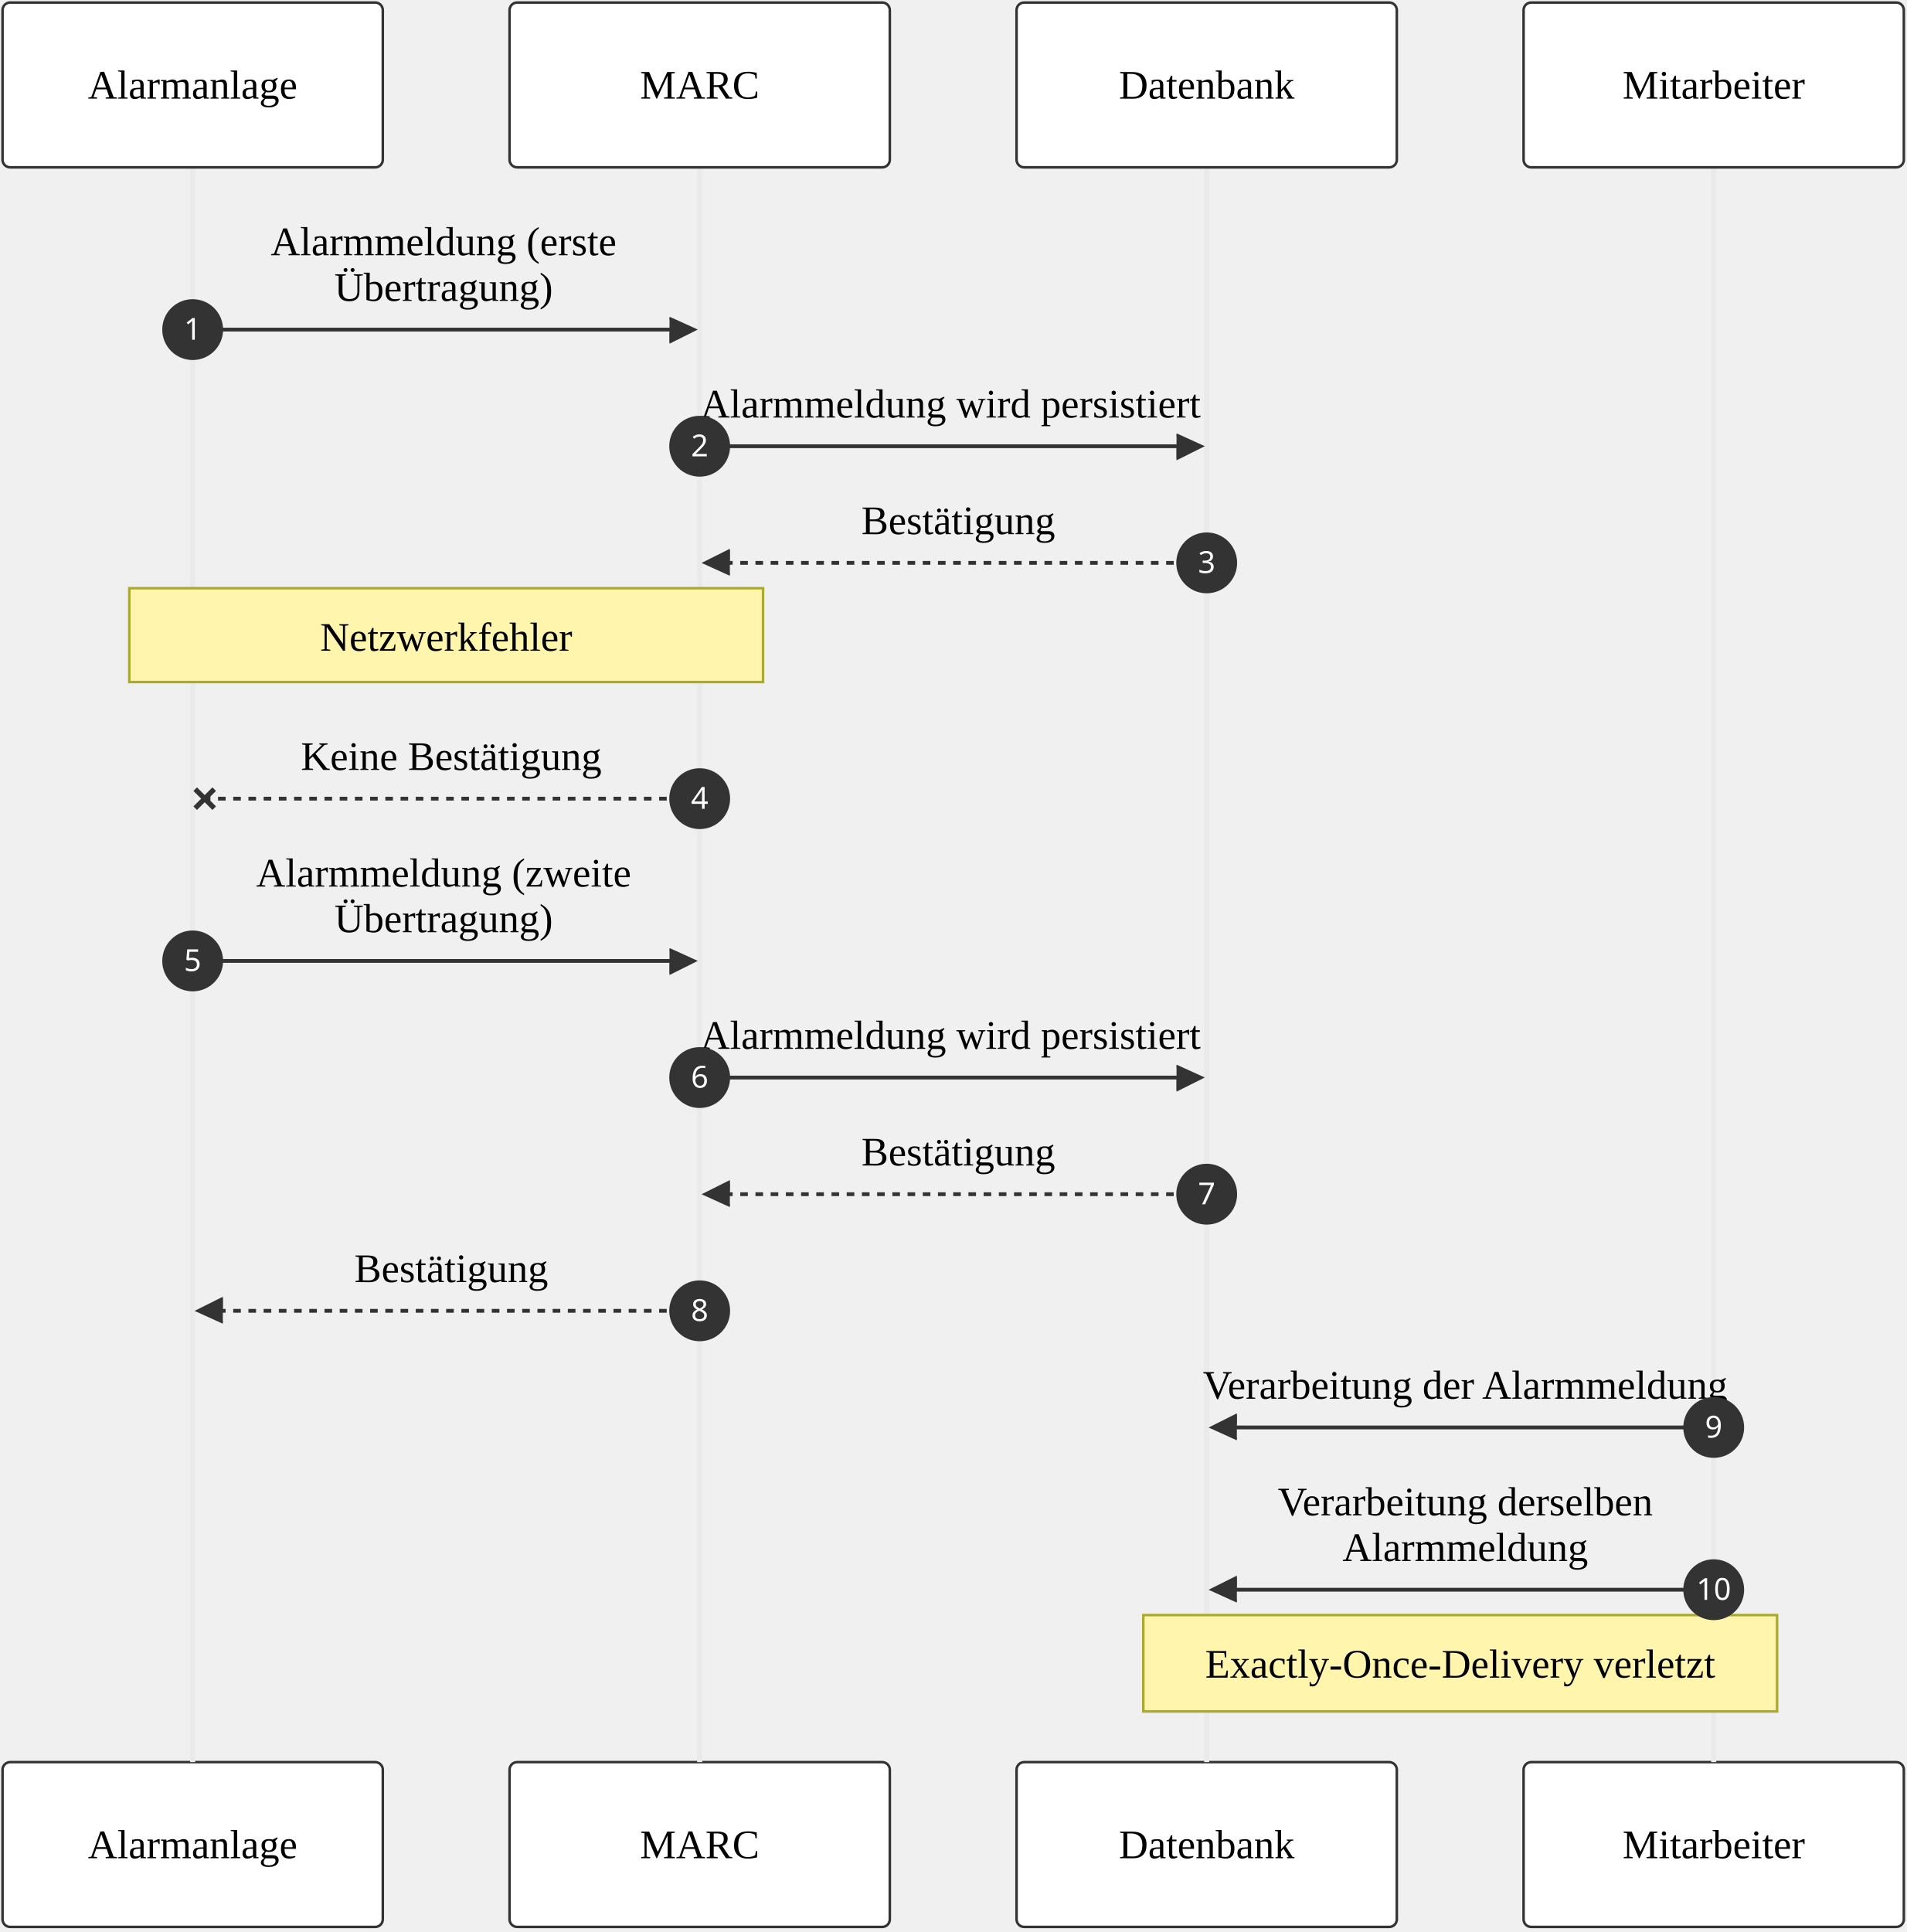
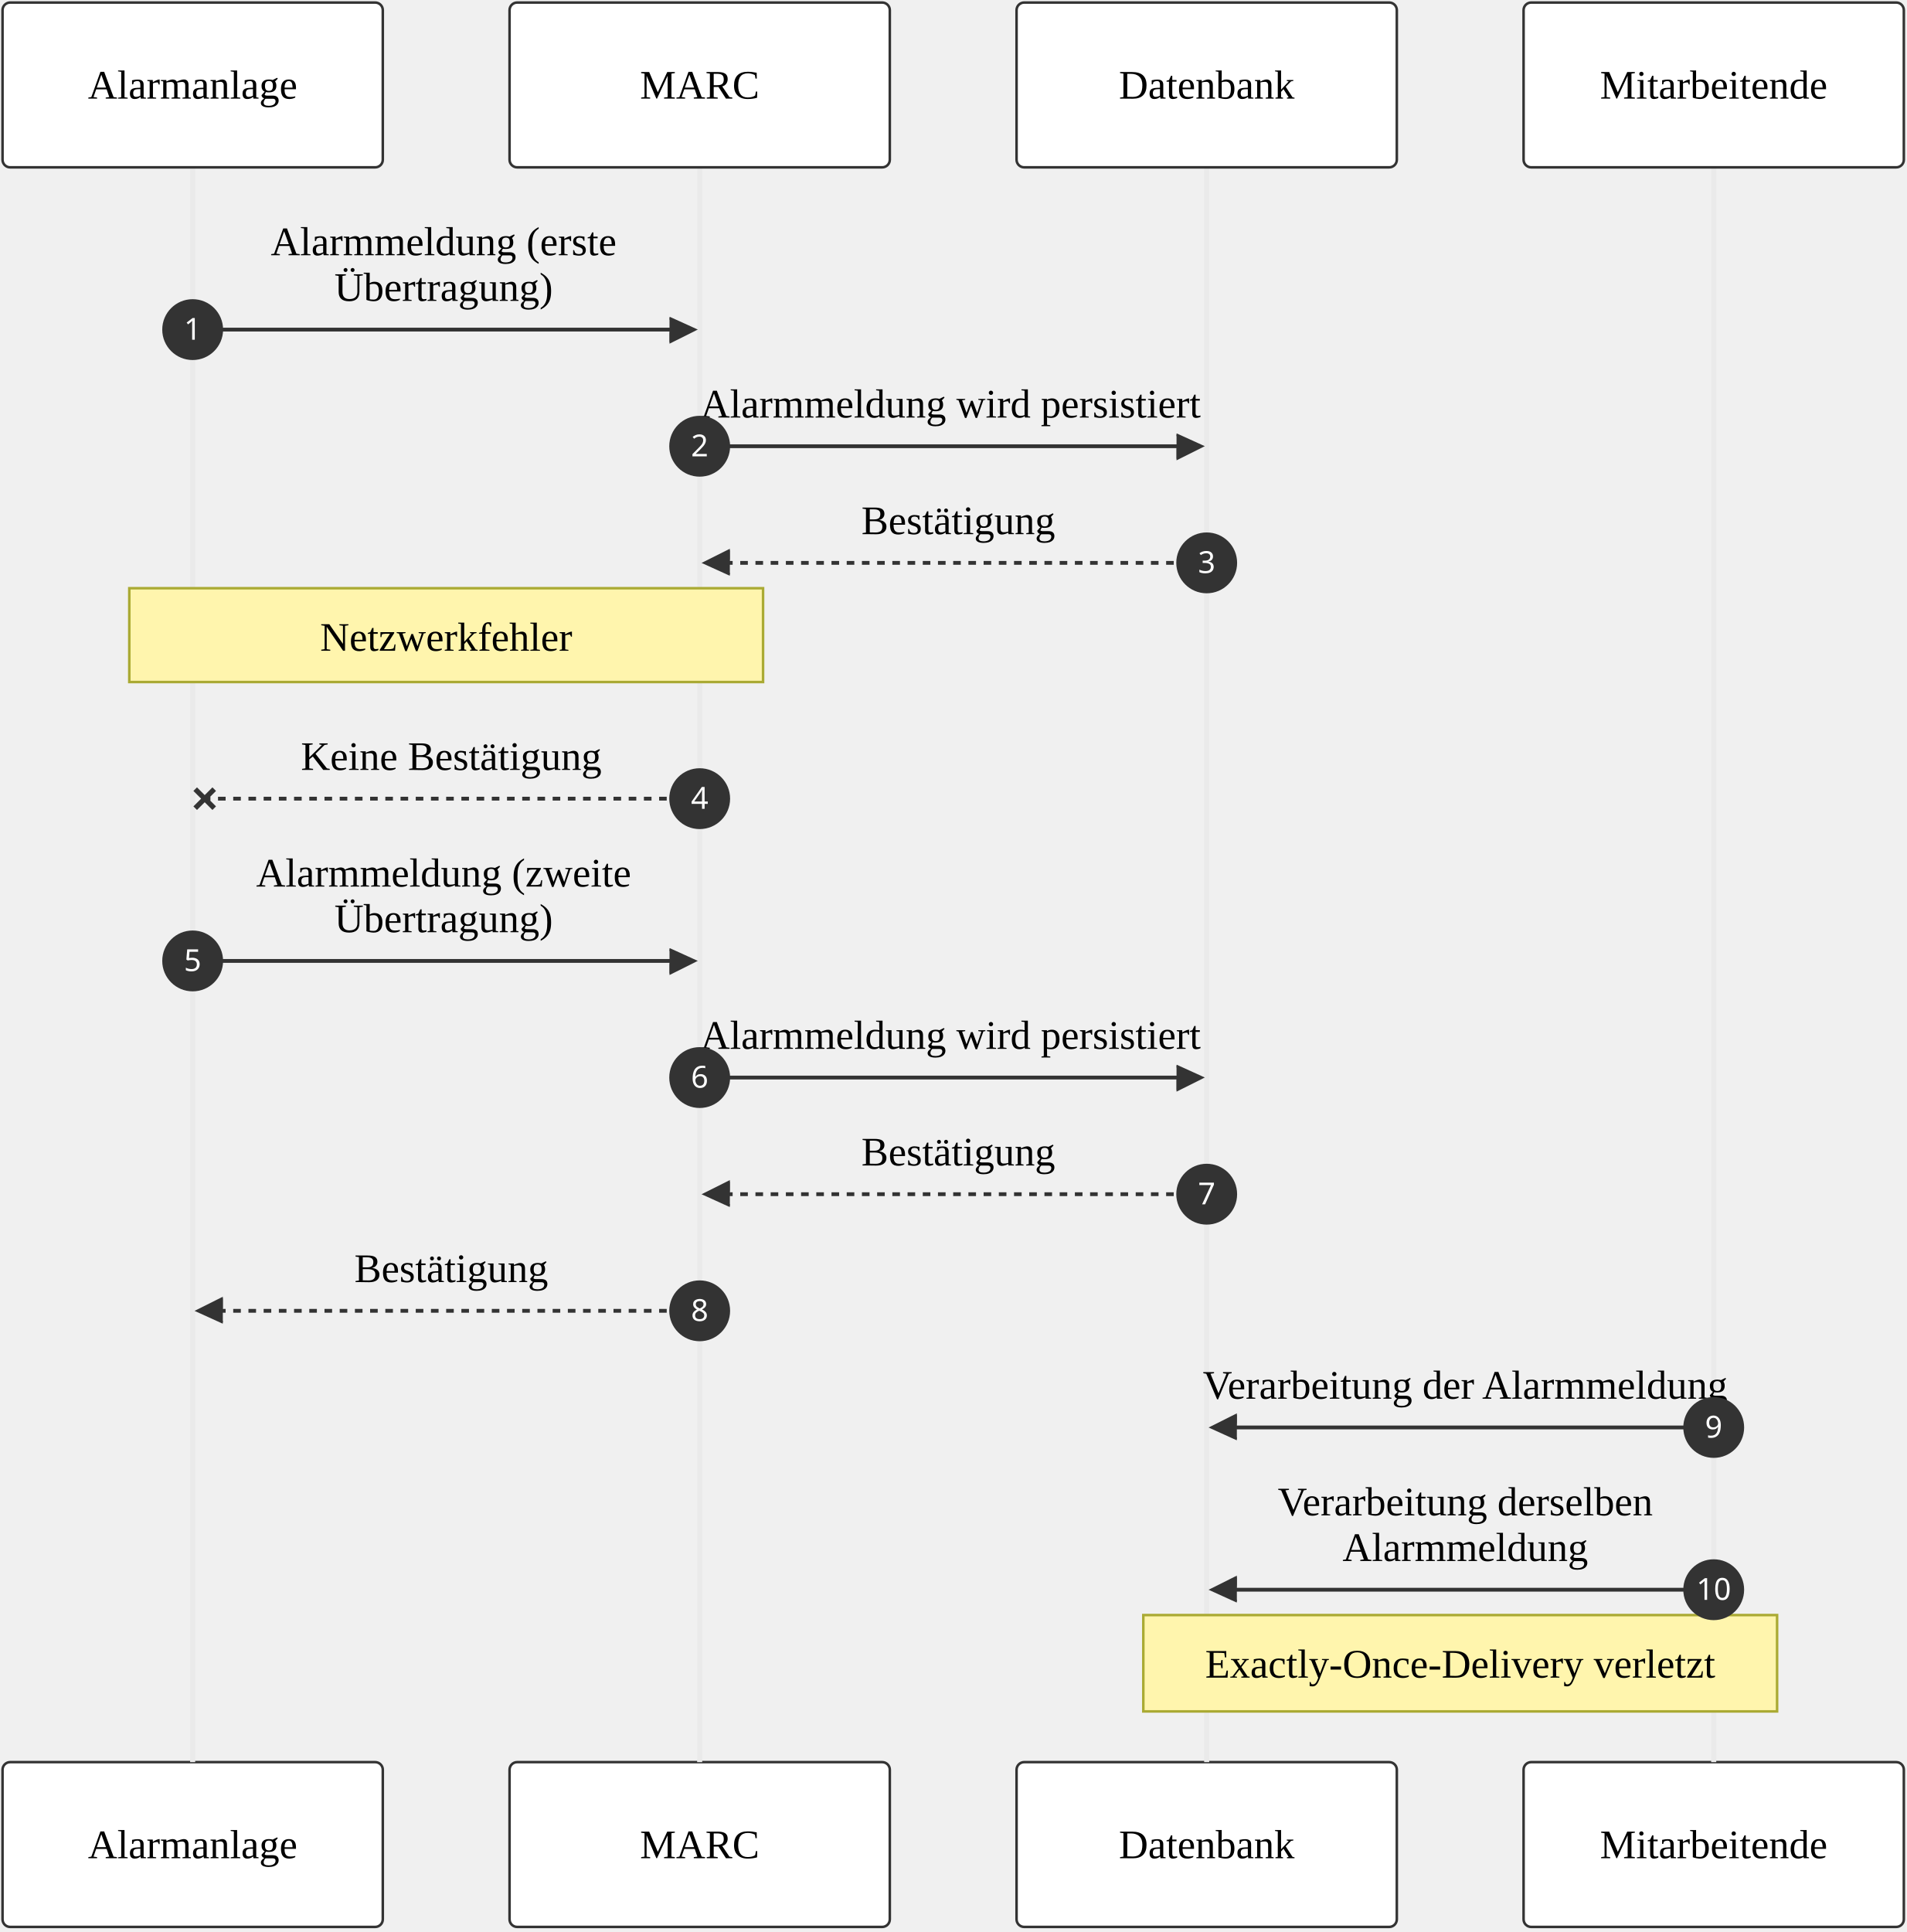
<svg xmlns="http://www.w3.org/2000/svg" id="my-svg" width="100%" style="max-width: 752px; background-color: white;" viewBox="-1 -1 752 762" role="graphics-document document" aria-roledescription="sequence">
  <g>
    <rect x="600" y="694" fill="#eaeaea" stroke="#666" width="150" height="65" name="MA" rx="3" ry="3" class="actor actor-bottom" />
    <text x="675" y="726.5" dominant-baseline="central" alignment-baseline="central" class="actor actor-box" style="text-anchor: middle; font-size: 16px; font-weight: 400;">
-       <tspan x="675" dy="0">Mitarbeiter</tspan>
+       <tspan x="675" dy="0">Mitarbeitende</tspan>
    </text>
  </g>
  <g>
    <rect x="400" y="694" fill="#eaeaea" stroke="#666" width="150" height="65" name="DB" rx="3" ry="3" class="actor actor-bottom" />
    <text x="475" y="726.5" dominant-baseline="central" alignment-baseline="central" class="actor actor-box" style="text-anchor: middle; font-size: 16px; font-weight: 400;">
      <tspan x="475" dy="0">Datenbank</tspan>
    </text>
  </g>
  <g>
    <rect x="200" y="694" fill="#eaeaea" stroke="#666" width="150" height="65" name="MARC" rx="3" ry="3" class="actor actor-bottom" />
    <text x="275" y="726.5" dominant-baseline="central" alignment-baseline="central" class="actor actor-box" style="text-anchor: middle; font-size: 16px; font-weight: 400;">
      <tspan x="275" dy="0">MARC</tspan>
    </text>
  </g>
  <g>
    <rect x="0" y="694" fill="#eaeaea" stroke="#666" width="150" height="65" name="AA" rx="3" ry="3" class="actor actor-bottom" />
    <text x="75" y="726.5" dominant-baseline="central" alignment-baseline="central" class="actor actor-box" style="text-anchor: middle; font-size: 16px; font-weight: 400;">
      <tspan x="75" dy="0">Alarmanlage</tspan>
    </text>
  </g>
  <g>
    <line id="actor3" x1="675" y1="65" x2="675" y2="694" class="actor-line 200" stroke-width="0.5px" stroke="#999" name="MA" data-et="life-line" data-id="MA" />
    <g id="root-3" data-et="participant" data-type="participant" data-id="MA">
      <rect x="600" y="0" fill="#eaeaea" stroke="#666" width="150" height="65" name="MA" rx="3" ry="3" class="actor actor-top" />
      <text x="675" y="32.5" dominant-baseline="central" alignment-baseline="central" class="actor actor-box" style="text-anchor: middle; font-size: 16px; font-weight: 400;">
-         <tspan x="675" dy="0">Mitarbeiter</tspan>
+         <tspan x="675" dy="0">Mitarbeitende</tspan>
      </text>
    </g>
  </g>
  <g>
    <line id="actor2" x1="475" y1="65" x2="475" y2="694" class="actor-line 200" stroke-width="0.5px" stroke="#999" name="DB" data-et="life-line" data-id="DB" />
    <g id="root-2" data-et="participant" data-type="participant" data-id="DB">
      <rect x="400" y="0" fill="#eaeaea" stroke="#666" width="150" height="65" name="DB" rx="3" ry="3" class="actor actor-top" />
      <text x="475" y="32.5" dominant-baseline="central" alignment-baseline="central" class="actor actor-box" style="text-anchor: middle; font-size: 16px; font-weight: 400;">
        <tspan x="475" dy="0">Datenbank</tspan>
      </text>
    </g>
  </g>
  <g>
    <line id="actor1" x1="275" y1="65" x2="275" y2="694" class="actor-line 200" stroke-width="0.5px" stroke="#999" name="MARC" data-et="life-line" data-id="MARC" />
    <g id="root-1" data-et="participant" data-type="participant" data-id="MARC">
      <rect x="200" y="0" fill="#eaeaea" stroke="#666" width="150" height="65" name="MARC" rx="3" ry="3" class="actor actor-top" />
      <text x="275" y="32.5" dominant-baseline="central" alignment-baseline="central" class="actor actor-box" style="text-anchor: middle; font-size: 16px; font-weight: 400;">
        <tspan x="275" dy="0">MARC</tspan>
      </text>
    </g>
  </g>
  <g>
    <line id="actor0" x1="75" y1="65" x2="75" y2="694" class="actor-line 200" stroke-width="0.5px" stroke="#999" name="AA" data-et="life-line" data-id="AA" />
    <g id="root-0" data-et="participant" data-type="participant" data-id="AA">
      <rect x="0" y="0" fill="#eaeaea" stroke="#666" width="150" height="65" name="AA" rx="3" ry="3" class="actor actor-top" />
      <text x="75" y="32.5" dominant-baseline="central" alignment-baseline="central" class="actor actor-box" style="text-anchor: middle; font-size: 16px; font-weight: 400;">
        <tspan x="75" dy="0">Alarmanlage</tspan>
      </text>
    </g>
  </g>
  <style>#my-svg{font-family:'Times New Roman',Times,serif;font-size:16px;fill:#333;}@keyframes edge-animation-frame{from{stroke-dashoffset:0;}}@keyframes dash{to{stroke-dashoffset:0;}}#my-svg .edge-animation-slow{stroke-dasharray:9,5!important;stroke-dashoffset:900;animation:dash 50s linear infinite;stroke-linecap:round;}#my-svg .edge-animation-fast{stroke-dasharray:9,5!important;stroke-dashoffset:900;animation:dash 20s linear infinite;stroke-linecap:round;}#my-svg .error-icon{fill:hsl(220.588, 100%, 98.333%);}#my-svg .error-text{fill:rgb(8.5, 5.75, 0);stroke:rgb(8.5, 5.75, 0);}#my-svg .edge-thickness-normal{stroke-width:1px;}#my-svg .edge-thickness-thick{stroke-width:3.5px;}#my-svg .edge-pattern-solid{stroke-dasharray:0;}#my-svg .edge-thickness-invisible{stroke-width:0;fill:none;}#my-svg .edge-pattern-dashed{stroke-dasharray:3;}#my-svg .edge-pattern-dotted{stroke-dasharray:2;}#my-svg .marker{fill:#0b0b0b;stroke:#0b0b0b;}#my-svg .marker.cross{stroke:#0b0b0b;}#my-svg svg{font-family:'Times New Roman',Times,serif;font-size:16px;}#my-svg p{margin:0;}#my-svg .actor{stroke:#333333;fill:#ffffff;stroke-width:1;}#my-svg rect.actor.outer-path[data-look="neo"]{filter:drop-shadow( 1px 2px 2px rgba(185,185,185,1));}#my-svg rect.note[data-look="neo"]{stroke:#aaaa33;fill:#fff5ad;filter:drop-shadow( 1px 2px 2px rgba(185,185,185,1));}#my-svg text.actor&gt;tspan{fill:#000000;stroke:none;}#my-svg .actor-line{stroke:#EAEAEA;}#my-svg .innerArc{stroke-width:1.5;stroke-dasharray:none;}#my-svg .messageLine0{stroke-width:1.5;stroke-dasharray:none;stroke:#333333;}#my-svg .messageLine1{stroke-width:1.5;stroke-dasharray:2,2;stroke:#333333;}#my-svg [id$="-arrowhead"] path{fill:#333333;stroke:#333333;}#my-svg .sequenceNumber{fill:#ffffff;}#my-svg [id$="-sequencenumber"]{fill:#333333;}#my-svg [id$="-crosshead"] path{fill:#333333;stroke:#333333;}#my-svg .messageText{fill:#000000;stroke:none;}#my-svg .labelBox{stroke:#333333;fill:#ffffff;filter:none;}#my-svg .labelText,#my-svg .labelText&gt;tspan{fill:#000000;stroke:none;}#my-svg .loopText,#my-svg .loopText&gt;tspan{fill:#000000;stroke:none;}#my-svg .sectionTitle,#my-svg .sectionTitle&gt;tspan{fill:#000000;stroke:none;}#my-svg .loopLine{stroke-width:2px;stroke-dasharray:2,2;stroke:#333333;fill:#333333;}#my-svg .note{stroke:#aaaa33;fill:#fff5ad;}#my-svg .noteText,#my-svg .noteText&gt;tspan{fill:#000000;stroke:none;font-weight:normal;}#my-svg .activation0{fill:#f4f4f4;stroke:#666666;}#my-svg .activation1{fill:#f4f4f4;stroke:#666666;}#my-svg .activation2{fill:#f4f4f4;stroke:#666666;}#my-svg .actorPopupMenu{position:absolute;}#my-svg .actorPopupMenuPanel{position:absolute;fill:#ffffff;box-shadow:0px 8px 16px 0px rgba(0,0,0,0.2);filter:drop-shadow(3px 5px 2px rgb(0 0 0 / 0.4));}#my-svg .actor-man circle,#my-svg line{fill:#ffffff;stroke-width:2px;}#my-svg g rect.rect{filter:drop-shadow( 1px 2px 2px rgba(185,185,185,1));stroke:hsl(40.588, 60%, 83.333%);}#my-svg .node .neo-node{stroke:hsl(40.588, 60%, 83.333%);}#my-svg [data-look="neo"].node rect,#my-svg [data-look="neo"].cluster rect,#my-svg [data-look="neo"].node polygon{stroke:url(#my-svg-gradient);filter:drop-shadow( 1px 2px 2px rgba(185,185,185,1));}#my-svg [data-look="neo"].swimlane.cluster rect{filter:none;}#my-svg [data-look="neo"].node path{stroke:url(#my-svg-gradient);stroke-width:1px;}#my-svg [data-look="neo"].node .outer-path{filter:drop-shadow( 1px 2px 2px rgba(185,185,185,1));}#my-svg [data-look="neo"].node .neo-line path{stroke:hsl(40.588, 60%, 83.333%);filter:none;}#my-svg [data-look="neo"].node circle{stroke:url(#my-svg-gradient);filter:drop-shadow( 1px 2px 2px rgba(185,185,185,1));}#my-svg [data-look="neo"].node circle .state-start{fill:#000000;}#my-svg [data-look="neo"].icon-shape .icon{fill:url(#my-svg-gradient);filter:drop-shadow( 1px 2px 2px rgba(185,185,185,1));}#my-svg [data-look="neo"].icon-shape .icon-neo path{stroke:url(#my-svg-gradient);filter:drop-shadow( 1px 2px 2px rgba(185,185,185,1));}#my-svg :root{--mermaid-font-family:"trebuchet ms",verdana,arial,sans-serif;}</style>
  <g />
  <defs>
    <symbol id="my-svg-computer" width="24" height="24">
      <path transform="scale(.5)" d="M2 2v13h20v-13h-20zm18 11h-16v-9h16v9zm-10.228 6l.466-1h3.524l.467 1h-4.457zm14.228 3h-24l2-6h2.104l-1.33 4h18.45l-1.297-4h2.073l2 6zm-5-10h-14v-7h14v7z" />
    </symbol>
  </defs>
  <defs>
    <symbol id="my-svg-database" fill-rule="evenodd" clip-rule="evenodd">
      <path transform="scale(.5)" d="M12.258.001l.256.004.255.005.253.008.251.01.249.012.247.015.246.016.242.019.241.02.239.023.236.024.233.027.231.028.229.031.225.032.223.034.22.036.217.038.214.04.211.041.208.043.205.045.201.046.198.048.194.05.191.051.187.053.183.054.18.056.175.057.172.059.168.06.163.061.16.063.155.064.15.066.074.033.073.033.071.034.07.034.069.035.068.035.067.035.066.035.064.036.064.036.062.036.06.036.06.037.058.037.058.037.055.038.055.038.053.038.052.038.051.039.05.039.048.039.047.039.045.04.044.04.043.04.041.04.04.041.039.041.037.041.036.041.034.041.033.042.032.042.03.042.029.042.027.042.026.043.024.043.023.043.021.043.02.043.018.044.017.043.015.044.013.044.012.044.011.045.009.044.007.045.006.045.004.045.002.045.001.045v17l-.001.045-.002.045-.004.045-.006.045-.007.045-.009.044-.011.045-.012.044-.013.044-.015.044-.017.043-.018.044-.02.043-.021.043-.023.043-.024.043-.026.043-.027.042-.029.042-.03.042-.032.042-.033.042-.034.041-.036.041-.037.041-.039.041-.04.041-.041.04-.043.04-.044.04-.045.04-.047.039-.048.039-.05.039-.051.039-.052.038-.053.038-.055.038-.055.038-.058.037-.058.037-.06.037-.06.036-.062.036-.064.036-.064.036-.066.035-.067.035-.068.035-.069.035-.07.034-.071.034-.073.033-.074.033-.15.066-.155.064-.16.063-.163.061-.168.06-.172.059-.175.057-.18.056-.183.054-.187.053-.191.051-.194.05-.198.048-.201.046-.205.045-.208.043-.211.041-.214.04-.217.038-.22.036-.223.034-.225.032-.229.031-.231.028-.233.027-.236.024-.239.023-.241.02-.242.019-.246.016-.247.015-.249.012-.251.01-.253.008-.255.005-.256.004-.258.001-.258-.001-.256-.004-.255-.005-.253-.008-.251-.01-.249-.012-.247-.015-.245-.016-.243-.019-.241-.02-.238-.023-.236-.024-.234-.027-.231-.028-.228-.031-.226-.032-.223-.034-.22-.036-.217-.038-.214-.04-.211-.041-.208-.043-.204-.045-.201-.046-.198-.048-.195-.05-.19-.051-.187-.053-.184-.054-.179-.056-.176-.057-.172-.059-.167-.06-.164-.061-.159-.063-.155-.064-.151-.066-.074-.033-.072-.033-.072-.034-.07-.034-.069-.035-.068-.035-.067-.035-.066-.035-.064-.036-.063-.036-.062-.036-.061-.036-.06-.037-.058-.037-.057-.037-.056-.038-.055-.038-.053-.038-.052-.038-.051-.039-.049-.039-.049-.039-.046-.039-.046-.04-.044-.04-.043-.04-.041-.04-.04-.041-.039-.041-.037-.041-.036-.041-.034-.041-.033-.042-.032-.042-.03-.042-.029-.042-.027-.042-.026-.043-.024-.043-.023-.043-.021-.043-.02-.043-.018-.044-.017-.043-.015-.044-.013-.044-.012-.044-.011-.045-.009-.044-.007-.045-.006-.045-.004-.045-.002-.045-.001-.045v-17l.001-.045.002-.045.004-.045.006-.045.007-.045.009-.044.011-.045.012-.044.013-.044.015-.044.017-.043.018-.044.02-.043.021-.043.023-.043.024-.043.026-.043.027-.042.029-.042.03-.042.032-.042.033-.042.034-.041.036-.041.037-.041.039-.041.04-.041.041-.04.043-.04.044-.04.046-.04.046-.039.049-.039.049-.039.051-.039.052-.038.053-.038.055-.038.056-.038.057-.037.058-.037.06-.037.061-.036.062-.036.063-.036.064-.036.066-.035.067-.035.068-.035.069-.035.07-.034.072-.034.072-.033.074-.033.151-.066.155-.064.159-.063.164-.061.167-.06.172-.059.176-.057.179-.056.184-.054.187-.053.19-.051.195-.05.198-.048.201-.046.204-.045.208-.043.211-.041.214-.04.217-.038.22-.036.223-.034.226-.032.228-.031.231-.028.234-.027.236-.024.238-.023.241-.02.243-.019.245-.016.247-.015.249-.012.251-.01.253-.008.255-.005.256-.004.258-.001.258.001zm-9.258 20.499v.01l.001.021.003.021.004.022.005.021.006.022.007.022.009.023.01.022.011.023.012.023.013.023.015.023.016.024.017.023.018.024.019.024.021.024.022.025.023.024.024.025.052.049.056.05.061.051.066.051.07.051.075.051.079.052.084.052.088.052.092.052.097.052.102.051.105.052.11.052.114.051.119.051.123.051.127.05.131.05.135.05.139.048.144.049.147.047.152.047.155.047.16.045.163.045.167.043.171.043.176.041.178.041.183.039.187.039.19.037.194.035.197.035.202.033.204.031.209.03.212.029.216.027.219.025.222.024.226.021.23.02.233.018.236.016.24.015.243.012.246.01.249.008.253.005.256.004.259.001.26-.001.257-.004.254-.005.25-.008.247-.011.244-.012.241-.014.237-.016.233-.018.231-.021.226-.021.224-.024.22-.026.216-.027.212-.028.21-.031.205-.031.202-.034.198-.034.194-.036.191-.037.187-.039.183-.04.179-.04.175-.042.172-.043.168-.044.163-.045.16-.046.155-.046.152-.047.148-.048.143-.049.139-.049.136-.05.131-.05.126-.05.123-.051.118-.052.114-.051.11-.052.106-.052.101-.052.096-.052.092-.052.088-.053.083-.051.079-.052.074-.052.07-.051.065-.051.06-.051.056-.05.051-.05.023-.024.023-.025.021-.024.02-.024.019-.024.018-.024.017-.024.015-.023.014-.024.013-.023.012-.023.01-.023.01-.022.008-.022.006-.022.006-.022.004-.022.004-.021.001-.021.001-.021v-4.127l-.077.055-.08.053-.083.054-.085.053-.087.052-.09.052-.093.051-.095.05-.097.05-.1.049-.102.049-.105.048-.106.047-.109.047-.111.046-.114.045-.115.045-.118.044-.12.043-.122.042-.124.042-.126.041-.128.04-.13.04-.132.038-.134.038-.135.037-.138.037-.139.035-.142.035-.143.034-.144.033-.147.032-.148.031-.15.03-.151.03-.153.029-.154.027-.156.027-.158.026-.159.025-.161.024-.162.023-.163.022-.165.021-.166.02-.167.019-.169.018-.169.017-.171.016-.173.015-.173.014-.175.013-.175.012-.177.011-.178.01-.179.008-.179.008-.181.006-.182.005-.182.004-.184.003-.184.002h-.37l-.184-.002-.184-.003-.182-.004-.182-.005-.181-.006-.179-.008-.179-.008-.178-.01-.176-.011-.176-.012-.175-.013-.173-.014-.172-.015-.171-.016-.17-.017-.169-.018-.167-.019-.166-.02-.165-.021-.163-.022-.162-.023-.161-.024-.159-.025-.157-.026-.156-.027-.155-.027-.153-.029-.151-.03-.15-.03-.148-.031-.146-.032-.145-.033-.143-.034-.141-.035-.14-.035-.137-.037-.136-.037-.134-.038-.132-.038-.13-.04-.128-.04-.126-.041-.124-.042-.122-.042-.12-.044-.117-.043-.116-.045-.113-.045-.112-.046-.109-.047-.106-.047-.105-.048-.102-.049-.1-.049-.097-.05-.095-.05-.093-.052-.09-.051-.087-.052-.085-.053-.083-.054-.08-.054-.077-.054v4.127zm0-5.654v.011l.001.021.003.021.004.021.005.022.006.022.007.022.009.022.01.022.011.023.012.023.013.023.015.024.016.023.017.024.018.024.019.024.021.024.022.024.023.025.024.024.052.05.056.05.061.05.066.051.07.051.075.052.079.051.084.052.088.052.092.052.097.052.102.052.105.052.11.051.114.051.119.052.123.05.127.051.131.05.135.049.139.049.144.048.147.048.152.047.155.046.16.045.163.045.167.044.171.042.176.042.178.04.183.04.187.038.19.037.194.036.197.034.202.033.204.032.209.03.212.028.216.027.219.025.222.024.226.022.23.02.233.018.236.016.24.014.243.012.246.01.249.008.253.006.256.003.259.001.26-.001.257-.003.254-.006.25-.008.247-.01.244-.012.241-.015.237-.016.233-.018.231-.02.226-.022.224-.024.22-.025.216-.027.212-.029.21-.03.205-.032.202-.033.198-.035.194-.036.191-.037.187-.039.183-.039.179-.041.175-.042.172-.043.168-.044.163-.045.16-.045.155-.047.152-.047.148-.048.143-.048.139-.05.136-.049.131-.05.126-.051.123-.051.118-.051.114-.052.11-.052.106-.052.101-.052.096-.052.092-.052.088-.052.083-.052.079-.052.074-.051.07-.052.065-.051.06-.05.056-.051.051-.049.023-.025.023-.024.021-.025.02-.024.019-.024.018-.024.017-.024.015-.023.014-.023.013-.024.012-.022.01-.023.01-.023.008-.022.006-.022.006-.022.004-.021.004-.022.001-.021.001-.021v-4.139l-.077.054-.08.054-.083.054-.085.052-.087.053-.09.051-.093.051-.095.051-.097.05-.1.049-.102.049-.105.048-.106.047-.109.047-.111.046-.114.045-.115.044-.118.044-.12.044-.122.042-.124.042-.126.041-.128.04-.13.039-.132.039-.134.038-.135.037-.138.036-.139.036-.142.035-.143.033-.144.033-.147.033-.148.031-.15.03-.151.03-.153.028-.154.028-.156.027-.158.026-.159.025-.161.024-.162.023-.163.022-.165.021-.166.02-.167.019-.169.018-.169.017-.171.016-.173.015-.173.014-.175.013-.175.012-.177.011-.178.009-.179.009-.179.007-.181.007-.182.005-.182.004-.184.003-.184.002h-.37l-.184-.002-.184-.003-.182-.004-.182-.005-.181-.007-.179-.007-.179-.009-.178-.009-.176-.011-.176-.012-.175-.013-.173-.014-.172-.015-.171-.016-.17-.017-.169-.018-.167-.019-.166-.02-.165-.021-.163-.022-.162-.023-.161-.024-.159-.025-.157-.026-.156-.027-.155-.028-.153-.028-.151-.03-.15-.03-.148-.031-.146-.033-.145-.033-.143-.033-.141-.035-.14-.036-.137-.036-.136-.037-.134-.038-.132-.039-.13-.039-.128-.04-.126-.041-.124-.042-.122-.043-.12-.043-.117-.044-.116-.044-.113-.046-.112-.046-.109-.046-.106-.047-.105-.048-.102-.049-.1-.049-.097-.05-.095-.051-.093-.051-.09-.051-.087-.053-.085-.052-.083-.054-.08-.054-.077-.054v4.139zm0-5.666v.011l.001.02.003.022.004.021.005.022.006.021.007.022.009.023.01.022.011.023.012.023.013.023.015.023.016.024.017.024.018.023.019.024.021.025.022.024.023.024.024.025.052.05.056.05.061.05.066.051.07.051.075.052.079.051.084.052.088.052.092.052.097.052.102.052.105.051.11.052.114.051.119.051.123.051.127.05.131.05.135.05.139.049.144.048.147.048.152.047.155.046.16.045.163.045.167.043.171.043.176.042.178.04.183.04.187.038.19.037.194.036.197.034.202.033.204.032.209.03.212.028.216.027.219.025.222.024.226.021.23.02.233.018.236.017.24.014.243.012.246.01.249.008.253.006.256.003.259.001.26-.001.257-.003.254-.006.25-.008.247-.01.244-.013.241-.014.237-.016.233-.018.231-.02.226-.022.224-.024.22-.025.216-.027.212-.029.21-.03.205-.032.202-.033.198-.035.194-.036.191-.037.187-.039.183-.039.179-.041.175-.042.172-.043.168-.044.163-.045.16-.045.155-.047.152-.047.148-.048.143-.049.139-.049.136-.049.131-.051.126-.05.123-.051.118-.052.114-.051.11-.052.106-.052.101-.052.096-.052.092-.052.088-.052.083-.052.079-.052.074-.052.07-.051.065-.051.06-.051.056-.05.051-.049.023-.025.023-.025.021-.024.02-.024.019-.024.018-.024.017-.024.015-.023.014-.024.013-.023.012-.023.01-.022.01-.023.008-.022.006-.022.006-.022.004-.022.004-.021.001-.021.001-.021v-4.153l-.077.054-.08.054-.083.053-.085.053-.087.053-.09.051-.093.051-.095.051-.097.05-.1.049-.102.048-.105.048-.106.048-.109.046-.111.046-.114.046-.115.044-.118.044-.12.043-.122.043-.124.042-.126.041-.128.04-.13.039-.132.039-.134.038-.135.037-.138.036-.139.036-.142.034-.143.034-.144.033-.147.032-.148.032-.15.03-.151.03-.153.028-.154.028-.156.027-.158.026-.159.024-.161.024-.162.023-.163.023-.165.021-.166.02-.167.019-.169.018-.169.017-.171.016-.173.015-.173.014-.175.013-.175.012-.177.01-.178.01-.179.009-.179.007-.181.006-.182.006-.182.004-.184.003-.184.001-.185.001-.185-.001-.184-.001-.184-.003-.182-.004-.182-.006-.181-.006-.179-.007-.179-.009-.178-.01-.176-.01-.176-.012-.175-.013-.173-.014-.172-.015-.171-.016-.17-.017-.169-.018-.167-.019-.166-.02-.165-.021-.163-.023-.162-.023-.161-.024-.159-.024-.157-.026-.156-.027-.155-.028-.153-.028-.151-.03-.15-.03-.148-.032-.146-.032-.145-.033-.143-.034-.141-.034-.14-.036-.137-.036-.136-.037-.134-.038-.132-.039-.13-.039-.128-.041-.126-.041-.124-.041-.122-.043-.12-.043-.117-.044-.116-.044-.113-.046-.112-.046-.109-.046-.106-.048-.105-.048-.102-.048-.1-.05-.097-.049-.095-.051-.093-.051-.09-.052-.087-.052-.085-.053-.083-.053-.08-.054-.077-.054v4.153zm8.74-8.179l-.257.004-.254.005-.25.008-.247.011-.244.012-.241.014-.237.016-.233.018-.231.021-.226.022-.224.023-.22.026-.216.027-.212.028-.21.031-.205.032-.202.033-.198.034-.194.036-.191.038-.187.038-.183.04-.179.041-.175.042-.172.043-.168.043-.163.045-.16.046-.155.046-.152.048-.148.048-.143.048-.139.049-.136.05-.131.05-.126.051-.123.051-.118.051-.114.052-.11.052-.106.052-.101.052-.096.052-.092.052-.088.052-.083.052-.079.052-.074.051-.07.052-.065.051-.06.05-.056.05-.051.05-.023.025-.023.024-.021.024-.02.025-.019.024-.018.024-.017.023-.015.024-.014.023-.013.023-.012.023-.01.023-.01.022-.008.022-.006.023-.006.021-.004.022-.004.021-.001.021-.001.021.001.021.001.021.004.021.004.022.006.021.006.023.008.022.01.022.01.023.012.023.013.023.014.023.015.024.017.023.018.024.019.024.02.025.021.024.023.024.023.025.051.05.056.05.06.05.065.051.07.052.074.051.079.052.083.052.088.052.092.052.096.052.101.052.106.052.11.052.114.052.118.051.123.051.126.051.131.05.136.05.139.049.143.048.148.048.152.048.155.046.16.046.163.045.168.043.172.043.175.042.179.041.183.04.187.038.191.038.194.036.198.034.202.033.205.032.21.031.212.028.216.027.22.026.224.023.226.022.231.021.233.018.237.016.241.014.244.012.247.011.25.008.254.005.257.004.26.001.26-.001.257-.004.254-.005.25-.008.247-.011.244-.012.241-.014.237-.016.233-.018.231-.021.226-.022.224-.023.22-.026.216-.027.212-.028.21-.031.205-.032.202-.033.198-.034.194-.036.191-.038.187-.038.183-.04.179-.041.175-.042.172-.043.168-.043.163-.045.16-.046.155-.046.152-.048.148-.048.143-.048.139-.049.136-.05.131-.05.126-.051.123-.051.118-.051.114-.052.11-.052.106-.052.101-.052.096-.052.092-.052.088-.052.083-.052.079-.052.074-.051.07-.052.065-.051.06-.05.056-.05.051-.05.023-.025.023-.024.021-.024.02-.025.019-.024.018-.024.017-.023.015-.024.014-.023.013-.023.012-.023.01-.023.01-.022.008-.022.006-.023.006-.021.004-.022.004-.021.001-.021.001-.021-.001-.021-.001-.021-.004-.021-.004-.022-.006-.021-.006-.023-.008-.022-.01-.022-.01-.023-.012-.023-.013-.023-.014-.023-.015-.024-.017-.023-.018-.024-.019-.024-.02-.025-.021-.024-.023-.024-.023-.025-.051-.05-.056-.05-.06-.05-.065-.051-.07-.052-.074-.051-.079-.052-.083-.052-.088-.052-.092-.052-.096-.052-.101-.052-.106-.052-.11-.052-.114-.052-.118-.051-.123-.051-.126-.051-.131-.05-.136-.05-.139-.049-.143-.048-.148-.048-.152-.048-.155-.046-.16-.046-.163-.045-.168-.043-.172-.043-.175-.042-.179-.041-.183-.04-.187-.038-.191-.038-.194-.036-.198-.034-.202-.033-.205-.032-.21-.031-.212-.028-.216-.027-.22-.026-.224-.023-.226-.022-.231-.021-.233-.018-.237-.016-.241-.014-.244-.012-.247-.011-.25-.008-.254-.005-.257-.004-.26-.001-.26.001z" />
    </symbol>
  </defs>
  <defs>
    <symbol id="my-svg-clock" width="24" height="24">
      <path transform="scale(.5)" d="M12 2c5.514 0 10 4.486 10 10s-4.486 10-10 10-10-4.486-10-10 4.486-10 10-10zm0-2c-6.627 0-12 5.373-12 12s5.373 12 12 12 12-5.373 12-12-5.373-12-12-12zm5.848 12.459c.202.038.202.333.001.372-1.907.361-6.045 1.111-6.547 1.111-.719 0-1.301-.582-1.301-1.301 0-.512.77-5.447 1.125-7.445.034-.192.312-.181.343.014l.985 6.238 5.394 1.011z" />
    </symbol>
  </defs>
  <defs>
    <marker id="my-svg-arrowhead" refX="7.9" refY="5" markerUnits="userSpaceOnUse" markerWidth="12" markerHeight="12" orient="auto-start-reverse">
      <path d="M -1 0 L 10 5 L 0 10 z" />
    </marker>
  </defs>
  <defs>
    <marker id="my-svg-crosshead" markerWidth="15" markerHeight="8" orient="auto" refX="4" refY="4.5">
      <path fill="none" stroke="#000000" stroke-width="1pt" d="M 1,2 L 6,7 M 6,2 L 1,7" style="stroke-dasharray: 0, 0;" />
    </marker>
  </defs>
  <defs>
    <marker id="my-svg-filled-head" refX="15.5" refY="7" markerWidth="20" markerHeight="28" orient="auto">
      <path d="M 18,7 L9,13 L14,7 L9,1 Z" />
    </marker>
  </defs>
  <defs>
    <marker id="my-svg-sequencenumber" refX="15" refY="15" markerWidth="60" markerHeight="40" orient="auto">
      <circle cx="15" cy="15" r="6" />
    </marker>
  </defs>
  <defs>
    <marker id="my-svg-solidTopArrowHead" refX="7.9" refY="7.25" markerUnits="userSpaceOnUse" markerWidth="12" markerHeight="12" orient="auto-start-reverse">
      <path d="M 0 0 L 10 8 L 0 8 z" />
    </marker>
  </defs>
  <defs>
    <marker id="my-svg-solidBottomArrowHead" refX="7.9" refY="0.75" markerUnits="userSpaceOnUse" markerWidth="12" markerHeight="12" orient="auto-start-reverse">
      <path d="M 0 0 L 10 0 L 0 8 z" />
    </marker>
  </defs>
  <defs>
    <marker id="my-svg-stickTopArrowHead" refX="7.5" refY="7" markerUnits="userSpaceOnUse" markerWidth="12" markerHeight="12" orient="auto-start-reverse">
      <path d="M 0 0 L 7 7" stroke="black" stroke-width="1.5" fill="none" />
    </marker>
  </defs>
  <defs>
    <marker id="my-svg-stickBottomArrowHead" refX="7.5" refY="0" markerUnits="userSpaceOnUse" markerWidth="12" markerHeight="12" orient="auto-start-reverse">
      <path d="M 0 7 L 7 0" stroke="black" stroke-width="1.5" fill="none" />
    </marker>
  </defs>
  <g data-et="note" data-id="i4">
    <rect x="50" y="231" fill="#EDF2AE" stroke="#666" width="250" height="37" class="note" />
    <text x="175" y="236" text-anchor="middle" dominant-baseline="middle" alignment-baseline="middle" class="noteText" dy="1em" style="font-size: 16px; font-weight: 400;">
      <tspan x="175">Netzwerkfehler</tspan>
    </text>
  </g>
  <g data-et="note" data-id="i12">
    <rect x="450" y="636" fill="#EDF2AE" stroke="#666" width="250" height="38" class="note" />
    <text x="575" y="641" text-anchor="middle" dominant-baseline="middle" alignment-baseline="middle" class="noteText" dy="1em" style="font-size: 16px; font-weight: 400;">
      <tspan x="575">Exactly-Once-Delivery verletzt</tspan>
    </text>
  </g>
  <text x="174" y="80" text-anchor="middle" dominant-baseline="middle" alignment-baseline="middle" class="messageText" dy="1em" style="font-size: 16px; font-weight: 400;">Alarmmeldung (erste</text>
  <text x="174" y="98" text-anchor="middle" dominant-baseline="middle" alignment-baseline="middle" class="messageText" dy="1em" style="font-size: 16px; font-weight: 400;">Übertragung)</text>
  <line x1="82" y1="129" x2="271" y2="129" class="messageLine0" data-et="message" data-id="i1" data-from="AA" data-to="MARC" stroke-width="2" stroke="none" marker-end="url(#my-svg-arrowhead)" style="fill: none;" />
  <line x1="75" y1="129" x2="75" y2="129" stroke-width="0" marker-start="url(#my-svg-sequencenumber)" />
  <text x="75" y="133" font-family="sans-serif" font-size="12px" text-anchor="middle" class="sequenceNumber">1</text>
  <text x="374" y="144" text-anchor="middle" dominant-baseline="middle" alignment-baseline="middle" class="messageText" dy="1em" style="font-size: 16px; font-weight: 400;">Alarmmeldung wird persistiert</text>
  <line x1="282" y1="175" x2="471" y2="175" class="messageLine0" data-et="message" data-id="i2" data-from="MARC" data-to="DB" stroke-width="2" stroke="none" marker-end="url(#my-svg-arrowhead)" style="fill: none;" />
  <line x1="275" y1="175" x2="275" y2="175" stroke-width="0" marker-start="url(#my-svg-sequencenumber)" />
  <text x="275" y="179" font-family="sans-serif" font-size="12px" text-anchor="middle" class="sequenceNumber">2</text>
  <text x="377" y="190" text-anchor="middle" dominant-baseline="middle" alignment-baseline="middle" class="messageText" dy="1em" style="font-size: 16px; font-weight: 400;">Bestätigung</text>
  <line x1="480" y1="221" x2="279" y2="221" class="messageLine1" data-et="message" data-id="i3" data-from="DB" data-to="MARC" stroke-width="2" stroke="none" marker-end="url(#my-svg-arrowhead)" style="stroke-dasharray: 3, 3; fill: none;" />
  <line x1="475" y1="221" x2="475" y2="221" stroke-width="0" marker-start="url(#my-svg-sequencenumber)" />
  <text x="475" y="225" font-family="sans-serif" font-size="12px" text-anchor="middle" class="sequenceNumber">3</text>
  <text x="177" y="283" text-anchor="middle" dominant-baseline="middle" alignment-baseline="middle" class="messageText" dy="1em" style="font-size: 16px; font-weight: 400;">Keine Bestätigung</text>
  <line x1="280" y1="314" x2="79" y2="314" class="messageLine1" data-et="message" data-id="i5" data-from="MARC" data-to="AA" stroke-width="2" stroke="none" marker-end="url(#my-svg-crosshead)" style="stroke-dasharray: 3, 3; fill: none;" />
  <line x1="275" y1="314" x2="275" y2="314" stroke-width="0" marker-start="url(#my-svg-sequencenumber)" />
  <text x="275" y="318" font-family="sans-serif" font-size="12px" text-anchor="middle" class="sequenceNumber">4</text>
  <text x="174" y="329" text-anchor="middle" dominant-baseline="middle" alignment-baseline="middle" class="messageText" dy="1em" style="font-size: 16px; font-weight: 400;">Alarmmeldung (zweite</text>
  <text x="174" y="347" text-anchor="middle" dominant-baseline="middle" alignment-baseline="middle" class="messageText" dy="1em" style="font-size: 16px; font-weight: 400;">Übertragung)</text>
  <line x1="82" y1="378" x2="271" y2="378" class="messageLine0" data-et="message" data-id="i6" data-from="AA" data-to="MARC" stroke-width="2" stroke="none" marker-end="url(#my-svg-arrowhead)" style="fill: none;" />
  <line x1="75" y1="378" x2="75" y2="378" stroke-width="0" marker-start="url(#my-svg-sequencenumber)" />
  <text x="75" y="382" font-family="sans-serif" font-size="12px" text-anchor="middle" class="sequenceNumber">5</text>
  <text x="374" y="393" text-anchor="middle" dominant-baseline="middle" alignment-baseline="middle" class="messageText" dy="1em" style="font-size: 16px; font-weight: 400;">Alarmmeldung wird persistiert</text>
  <line x1="282" y1="424" x2="471" y2="424" class="messageLine0" data-et="message" data-id="i7" data-from="MARC" data-to="DB" stroke-width="2" stroke="none" marker-end="url(#my-svg-arrowhead)" style="fill: none;" />
  <line x1="275" y1="424" x2="275" y2="424" stroke-width="0" marker-start="url(#my-svg-sequencenumber)" />
  <text x="275" y="428" font-family="sans-serif" font-size="12px" text-anchor="middle" class="sequenceNumber">6</text>
  <text x="377" y="439" text-anchor="middle" dominant-baseline="middle" alignment-baseline="middle" class="messageText" dy="1em" style="font-size: 16px; font-weight: 400;">Bestätigung</text>
  <line x1="480" y1="470" x2="279" y2="470" class="messageLine1" data-et="message" data-id="i8" data-from="DB" data-to="MARC" stroke-width="2" stroke="none" marker-end="url(#my-svg-arrowhead)" style="stroke-dasharray: 3, 3; fill: none;" />
  <line x1="475" y1="470" x2="475" y2="470" stroke-width="0" marker-start="url(#my-svg-sequencenumber)" />
  <text x="475" y="474" font-family="sans-serif" font-size="12px" text-anchor="middle" class="sequenceNumber">7</text>
  <text x="177" y="485" text-anchor="middle" dominant-baseline="middle" alignment-baseline="middle" class="messageText" dy="1em" style="font-size: 16px; font-weight: 400;">Bestätigung</text>
  <line x1="280" y1="516" x2="79" y2="516" class="messageLine1" data-et="message" data-id="i9" data-from="MARC" data-to="AA" stroke-width="2" stroke="none" marker-end="url(#my-svg-arrowhead)" style="stroke-dasharray: 3, 3; fill: none;" />
  <line x1="275" y1="516" x2="275" y2="516" stroke-width="0" marker-start="url(#my-svg-sequencenumber)" />
  <text x="275" y="520" font-family="sans-serif" font-size="12px" text-anchor="middle" class="sequenceNumber">8</text>
  <text x="577" y="531" text-anchor="middle" dominant-baseline="middle" alignment-baseline="middle" class="messageText" dy="1em" style="font-size: 16px; font-weight: 400;">Verarbeitung der Alarmmeldung</text>
  <line x1="680" y1="562" x2="479" y2="562" class="messageLine0" data-et="message" data-id="i10" data-from="MA" data-to="DB" stroke-width="2" stroke="none" marker-end="url(#my-svg-arrowhead)" style="fill: none;" />
  <line x1="675" y1="562" x2="675" y2="562" stroke-width="0" marker-start="url(#my-svg-sequencenumber)" />
  <text x="675" y="566" font-family="sans-serif" font-size="12px" text-anchor="middle" class="sequenceNumber">9</text>
  <text x="577" y="577" text-anchor="middle" dominant-baseline="middle" alignment-baseline="middle" class="messageText" dy="1em" style="font-size: 16px; font-weight: 400;">Verarbeitung derselben</text>
  <text x="577" y="595" text-anchor="middle" dominant-baseline="middle" alignment-baseline="middle" class="messageText" dy="1em" style="font-size: 16px; font-weight: 400;">Alarmmeldung</text>
  <line x1="680" y1="626" x2="479" y2="626" class="messageLine0" data-et="message" data-id="i11" data-from="MA" data-to="DB" stroke-width="2" stroke="none" marker-end="url(#my-svg-arrowhead)" style="fill: none;" />
  <line x1="675" y1="626" x2="675" y2="626" stroke-width="0" marker-start="url(#my-svg-sequencenumber)" />
  <text x="675" y="630" font-family="sans-serif" font-size="12px" text-anchor="middle" class="sequenceNumber">10</text>
</svg>
